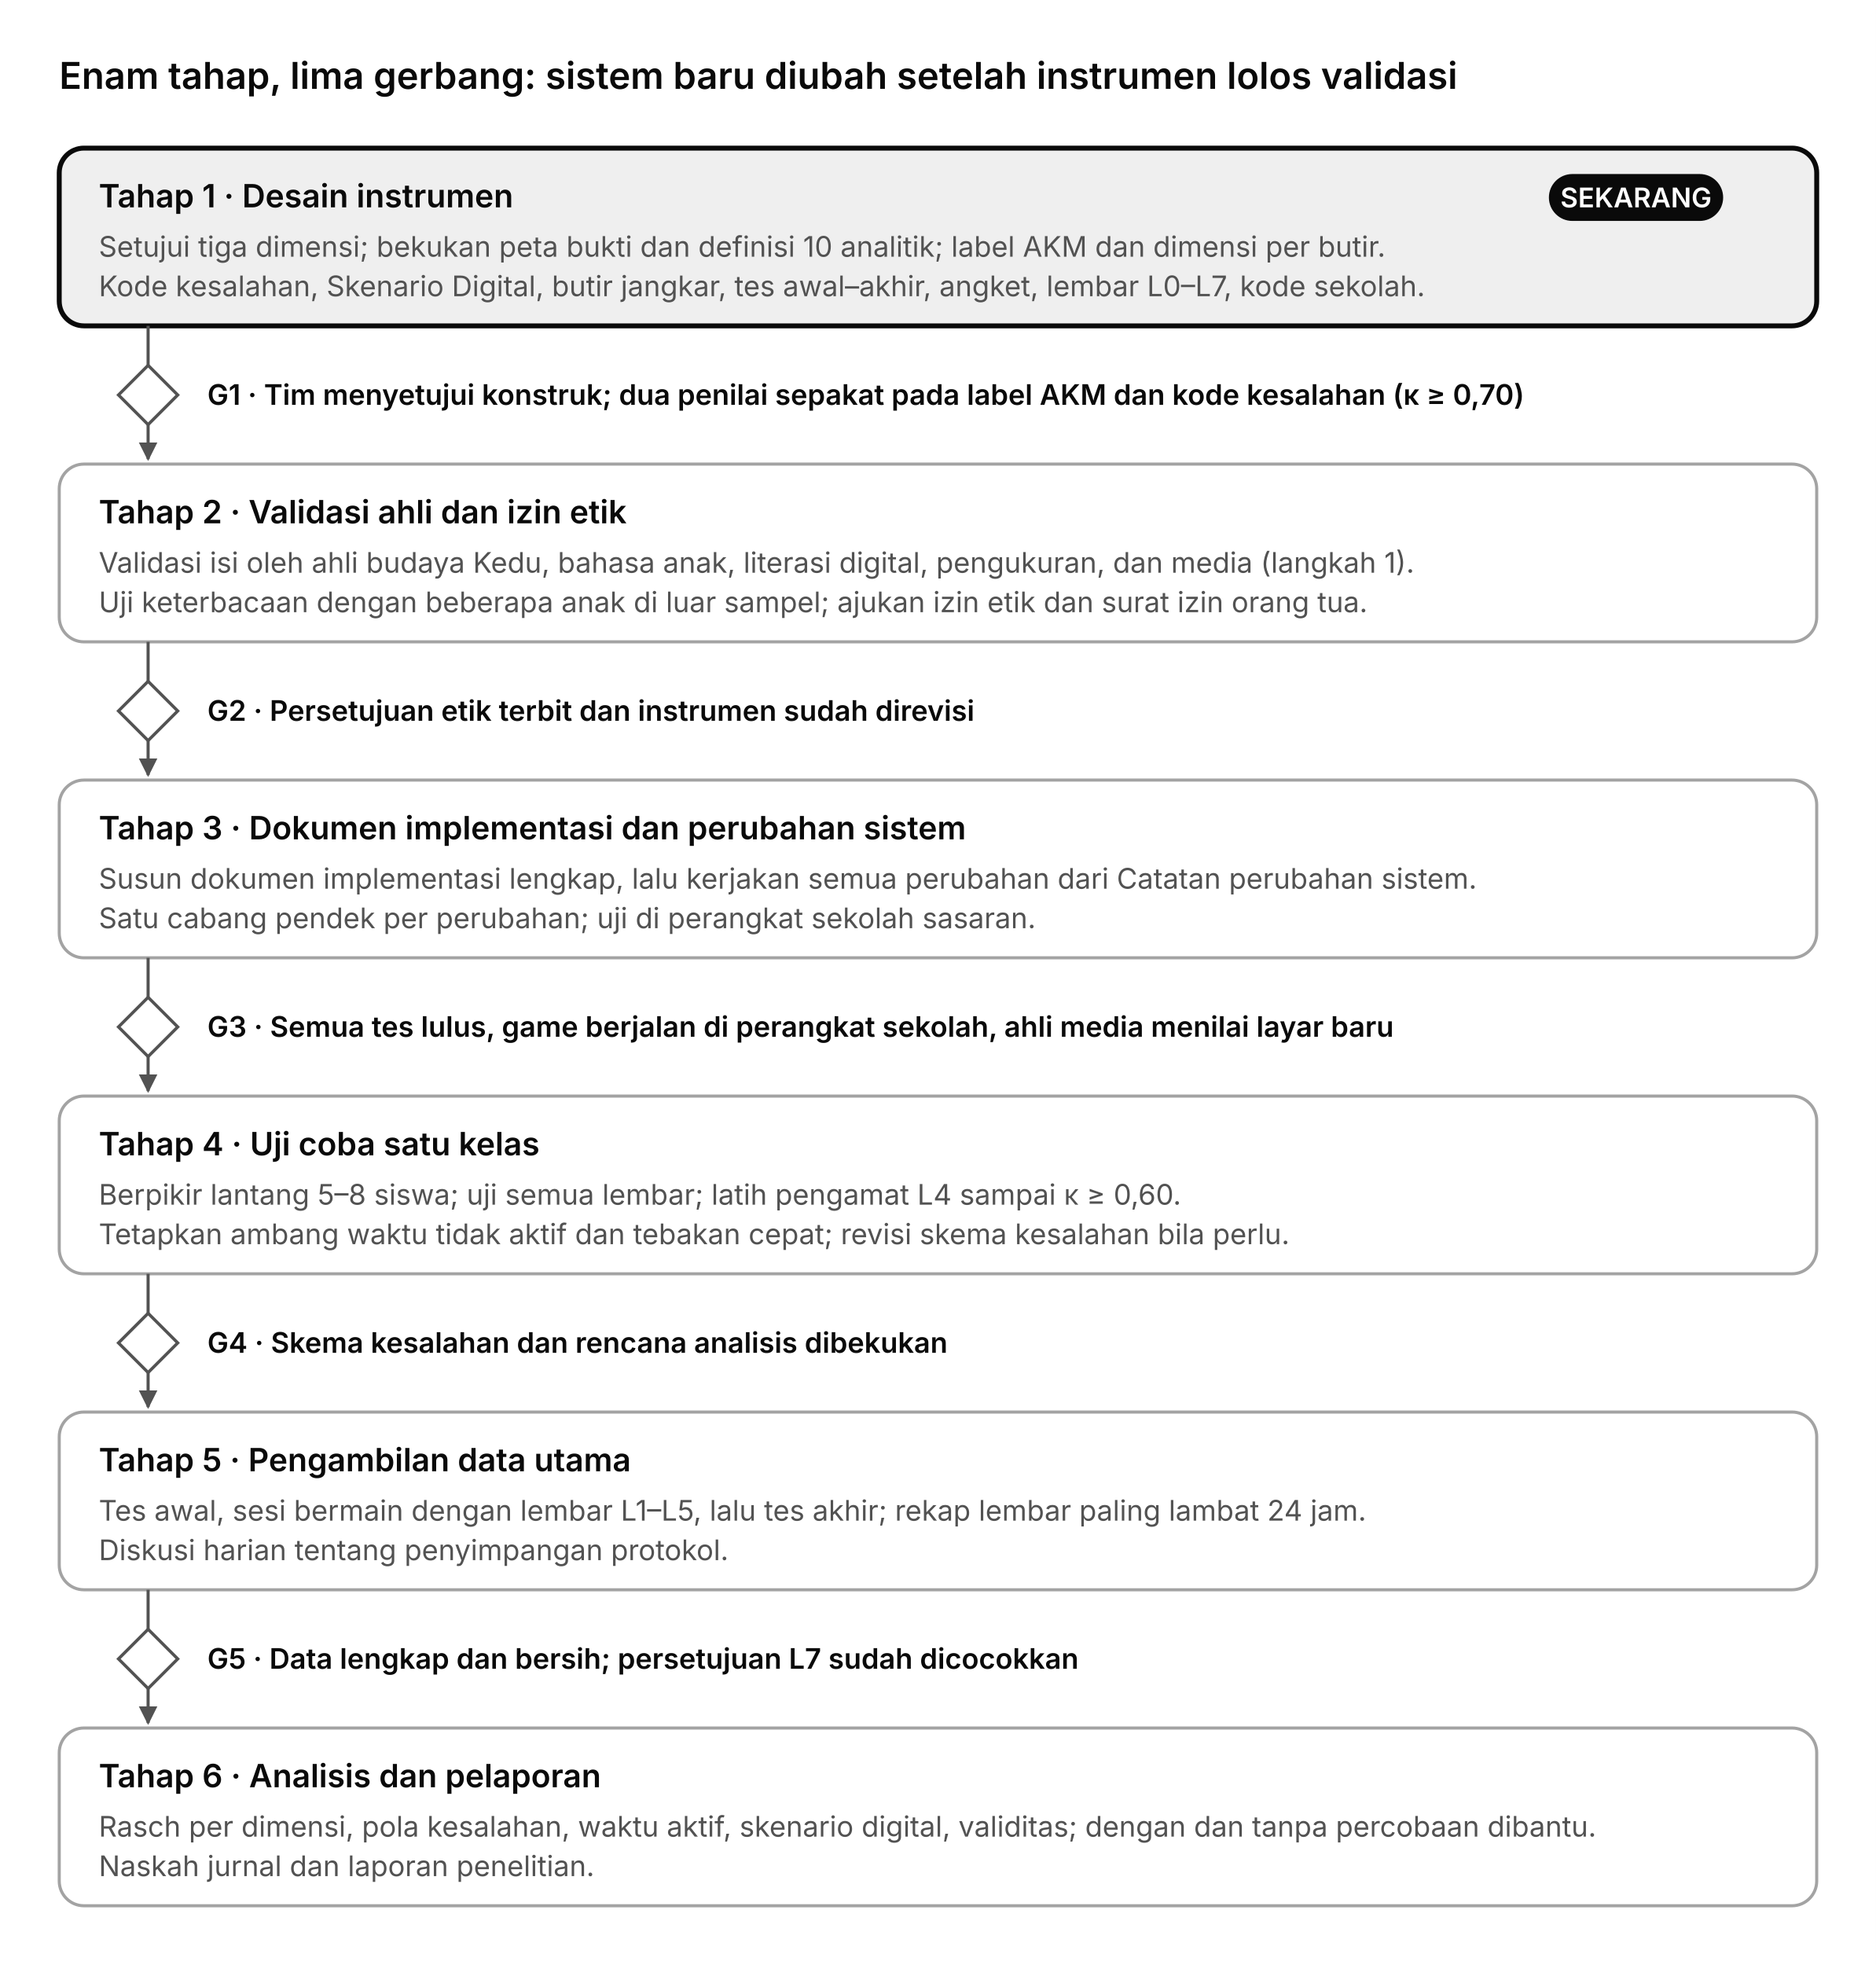
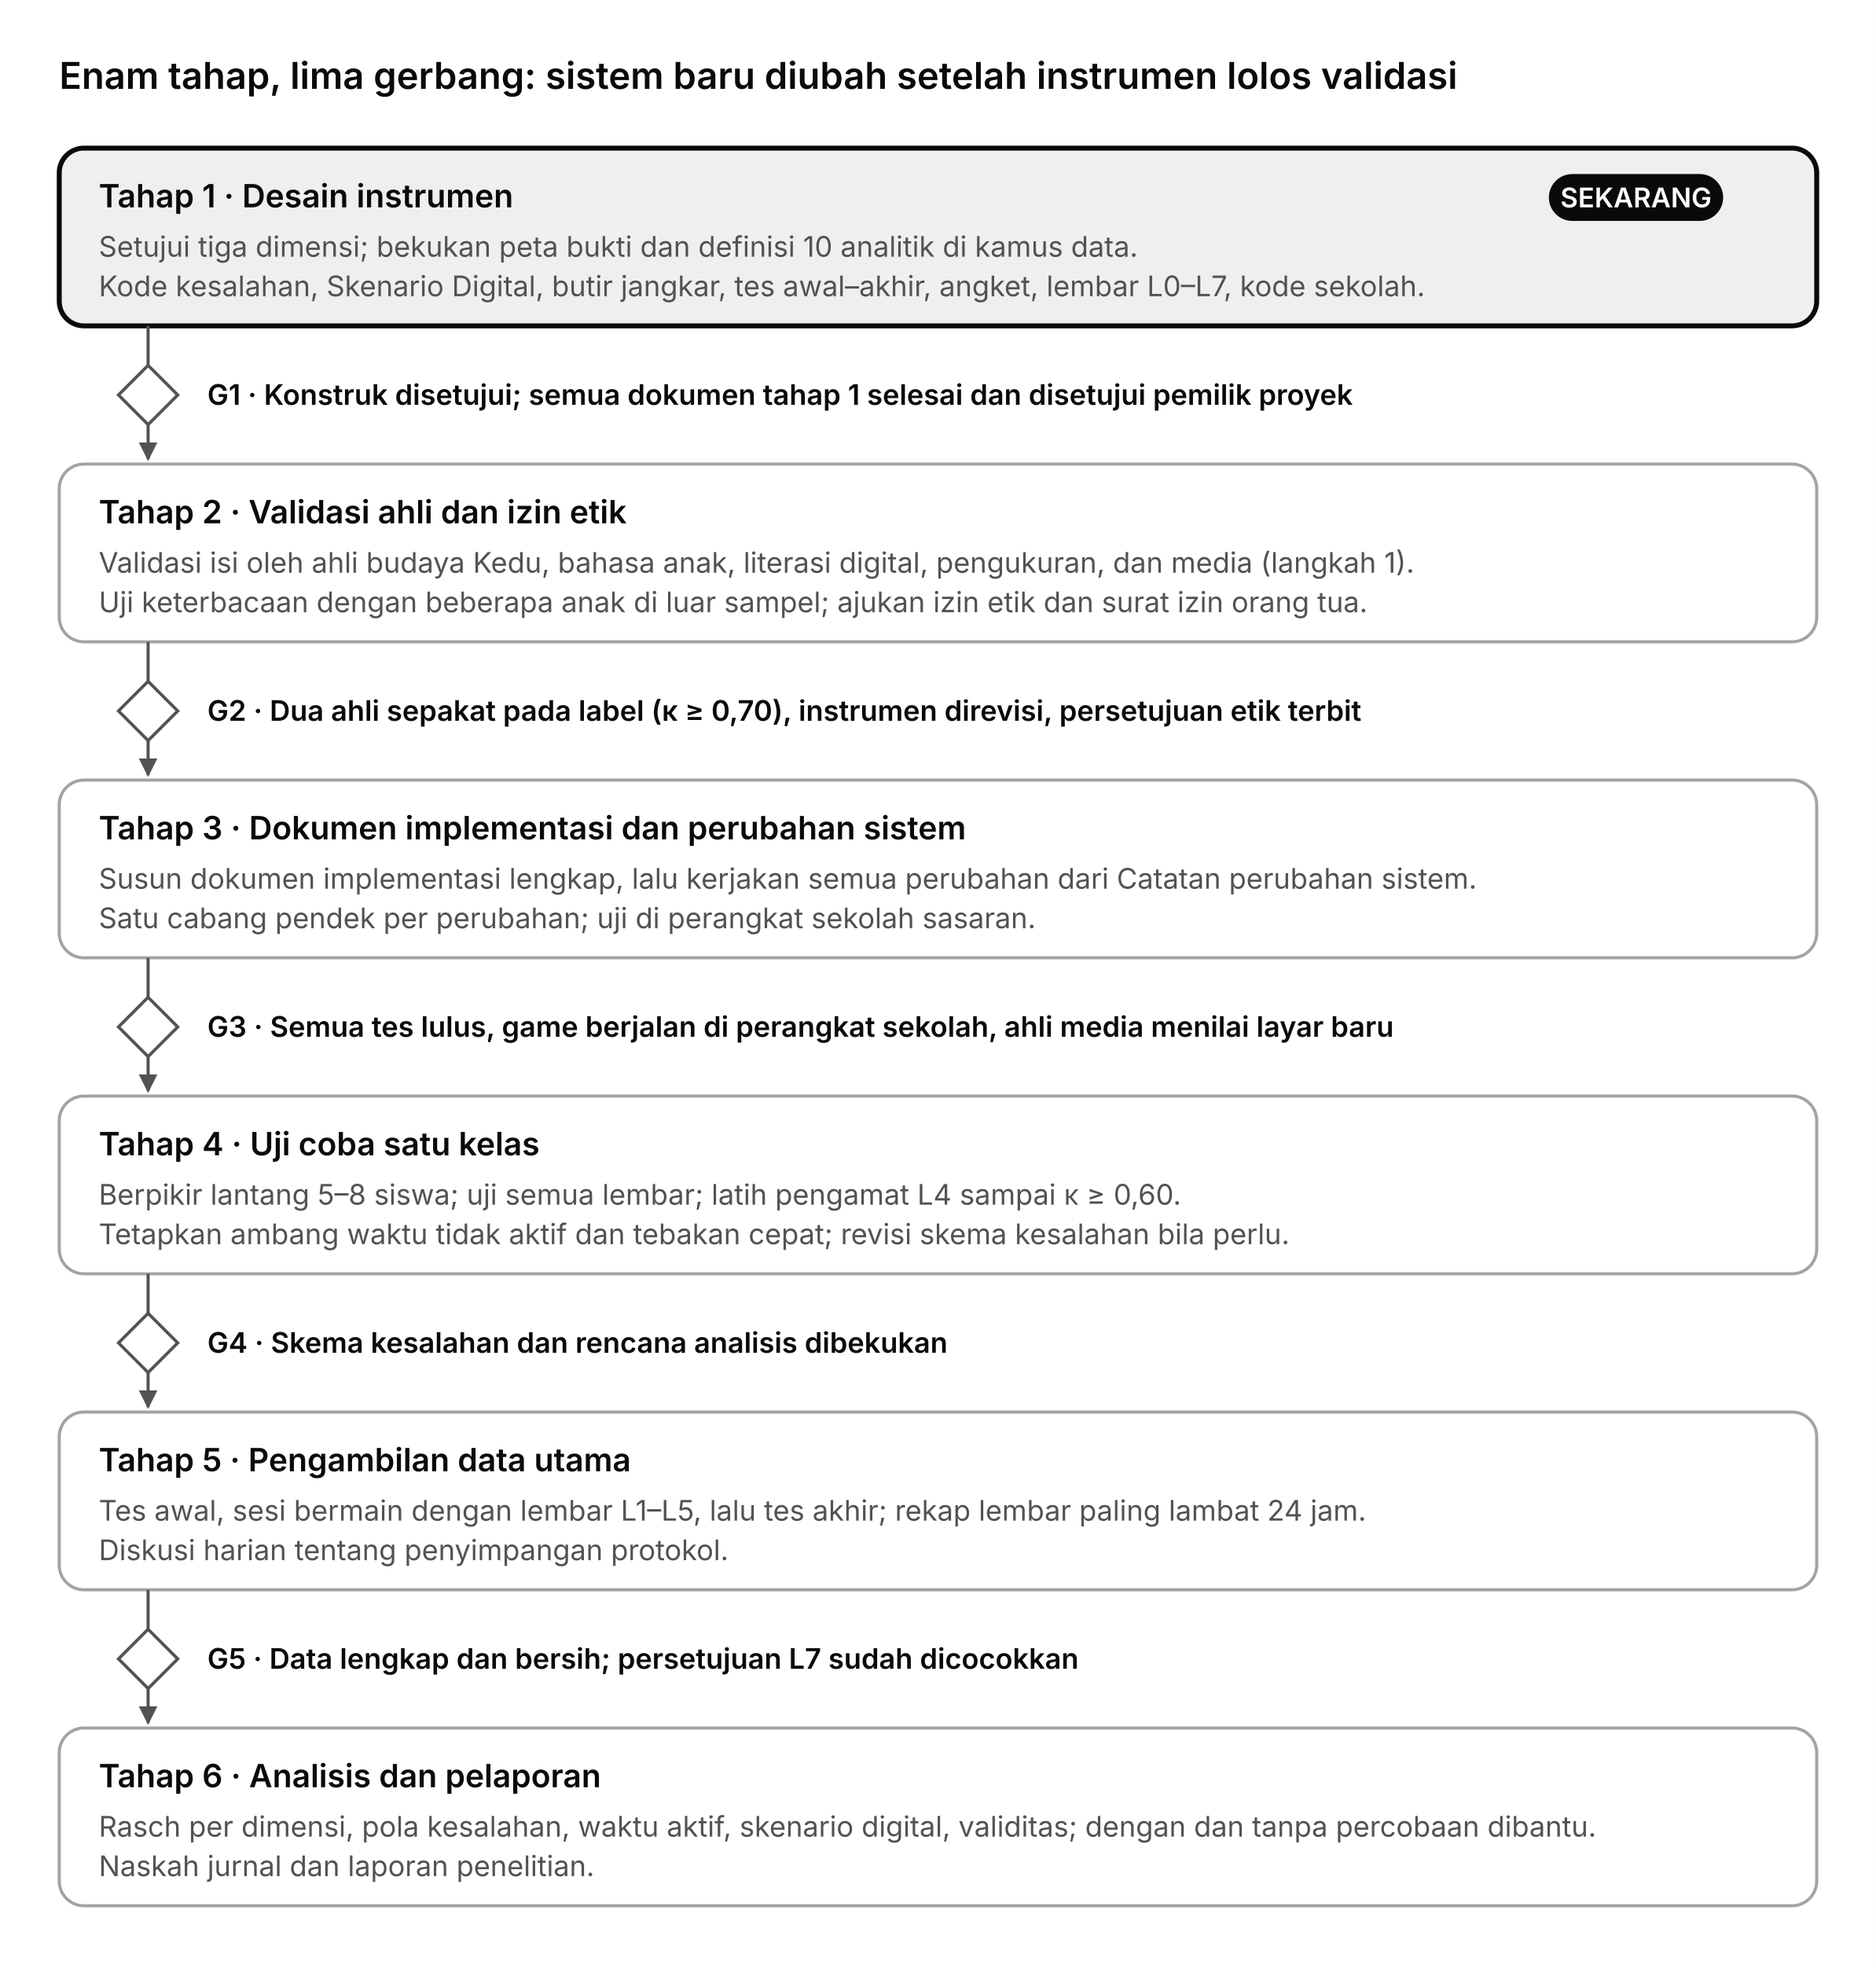
<svg xmlns="http://www.w3.org/2000/svg" viewBox="0 0 760 796" role="img" aria-label="Enam tahap, lima gerbang: sistem baru diubah setelah instrumen lolos validasi" font-family="Inter, 'Segoe UI', Roboto, Helvetica, Arial, sans-serif">
  <rect width="760" height="796" fill="#fff" />
  <defs>
    <marker id="road-arrow" viewBox="0 0 10 10" refX="9" refY="5" markerWidth="6" markerHeight="6" orient="auto-start-reverse">
      <path d="M0 0L10 5L0 10z" fill="#525252" />
    </marker>
  </defs>
  <text x="24" y="36" font-size="15" font-weight="600" fill="#0a0a0a" text-anchor="start">Enam tahap, lima gerbang: sistem baru diubah setelah instrumen lolos validasi</text>
  <rect x="24" y="60" width="712" height="72" rx="10" fill="#efefef" stroke="#0a0a0a" stroke-width="2" />
  <text x="40" y="84" font-size="13" font-weight="600" fill="#0a0a0a" text-anchor="start">Tahap 1 · Desain instrumen</text>
  <rect x="628" y="71" width="69.6" height="18" rx="9" fill="#0a0a0a" stroke="#0a0a0a" stroke-width="1" />
  <text x="662.8" y="84" font-size="11" font-weight="600" fill="#fff" text-anchor="middle">SEKARANG</text>
-   <text x="40" y="104" font-size="11.5" font-weight="400" fill="#525252" text-anchor="start">Setujui tiga dimensi; bekukan peta bukti dan definisi 10 analitik; label AKM dan dimensi per butir.</text>
+   <text x="40" y="104" font-size="11.5" font-weight="400" fill="#525252" text-anchor="start">Setujui tiga dimensi; bekukan peta bukti dan definisi 10 analitik di kamus data.</text>
  <text x="40" y="120" font-size="11.5" font-weight="400" fill="#525252" text-anchor="start">Kode kesalahan, Skenario Digital, butir jangkar, tes awal–akhir, angket, lembar L0–L7, kode sekolah.</text>
  <g fill="#fff" stroke="#525252" stroke-width="1.25">
    <path d="M60 132V148" fill="none" />
    <polygon points="60,148 72,160 60,172 48,160" />
    <path d="M60 172V186" fill="none" marker-end="url(#road-arrow)" />
  </g>
-   <text x="84" y="164" font-size="11.5" font-weight="600" fill="#0a0a0a" text-anchor="start">G1 · Tim menyetujui konstruk; dua penilai sepakat pada label AKM dan kode kesalahan (κ ≥ 0,70)</text>
+   <text x="84" y="164" font-size="11.5" font-weight="600" fill="#0a0a0a" text-anchor="start">G1 · Konstruk disetujui; semua dokumen tahap 1 selesai dan disetujui pemilik proyek</text>
  <rect x="24" y="188" width="712" height="72" rx="10" fill="#fff" stroke="#a3a3a3" stroke-width="1.25" />
  <text x="40" y="212" font-size="13" font-weight="600" fill="#0a0a0a" text-anchor="start">Tahap 2 · Validasi ahli dan izin etik</text>
  <text x="40" y="232" font-size="11.5" font-weight="400" fill="#525252" text-anchor="start">Validasi isi oleh ahli budaya Kedu, bahasa anak, literasi digital, pengukuran, dan media (langkah 1).</text>
  <text x="40" y="248" font-size="11.5" font-weight="400" fill="#525252" text-anchor="start">Uji keterbacaan dengan beberapa anak di luar sampel; ajukan izin etik dan surat izin orang tua.</text>
  <g fill="#fff" stroke="#525252" stroke-width="1.25">
    <path d="M60 260V276" fill="none" />
    <polygon points="60,276 72,288 60,300 48,288" />
    <path d="M60 300V314" fill="none" marker-end="url(#road-arrow)" />
  </g>
-   <text x="84" y="292" font-size="11.5" font-weight="600" fill="#0a0a0a" text-anchor="start">G2 · Persetujuan etik terbit dan instrumen sudah direvisi</text>
+   <text x="84" y="292" font-size="11.5" font-weight="600" fill="#0a0a0a" text-anchor="start">G2 · Dua ahli sepakat pada label (κ ≥ 0,70), instrumen direvisi, persetujuan etik terbit</text>
  <rect x="24" y="316" width="712" height="72" rx="10" fill="#fff" stroke="#a3a3a3" stroke-width="1.25" />
  <text x="40" y="340" font-size="13" font-weight="600" fill="#0a0a0a" text-anchor="start">Tahap 3 · Dokumen implementasi dan perubahan sistem</text>
  <text x="40" y="360" font-size="11.5" font-weight="400" fill="#525252" text-anchor="start">Susun dokumen implementasi lengkap, lalu kerjakan semua perubahan dari Catatan perubahan sistem.</text>
  <text x="40" y="376" font-size="11.5" font-weight="400" fill="#525252" text-anchor="start">Satu cabang pendek per perubahan; uji di perangkat sekolah sasaran.</text>
  <g fill="#fff" stroke="#525252" stroke-width="1.25">
    <path d="M60 388V404" fill="none" />
    <polygon points="60,404 72,416 60,428 48,416" />
    <path d="M60 428V442" fill="none" marker-end="url(#road-arrow)" />
  </g>
  <text x="84" y="420" font-size="11.5" font-weight="600" fill="#0a0a0a" text-anchor="start">G3 · Semua tes lulus, game berjalan di perangkat sekolah, ahli media menilai layar baru</text>
  <rect x="24" y="444" width="712" height="72" rx="10" fill="#fff" stroke="#a3a3a3" stroke-width="1.25" />
  <text x="40" y="468" font-size="13" font-weight="600" fill="#0a0a0a" text-anchor="start">Tahap 4 · Uji coba satu kelas</text>
  <text x="40" y="488" font-size="11.5" font-weight="400" fill="#525252" text-anchor="start">Berpikir lantang 5–8 siswa; uji semua lembar; latih pengamat L4 sampai κ ≥ 0,60.</text>
  <text x="40" y="504" font-size="11.5" font-weight="400" fill="#525252" text-anchor="start">Tetapkan ambang waktu tidak aktif dan tebakan cepat; revisi skema kesalahan bila perlu.</text>
  <g fill="#fff" stroke="#525252" stroke-width="1.25">
    <path d="M60 516V532" fill="none" />
    <polygon points="60,532 72,544 60,556 48,544" />
    <path d="M60 556V570" fill="none" marker-end="url(#road-arrow)" />
  </g>
  <text x="84" y="548" font-size="11.5" font-weight="600" fill="#0a0a0a" text-anchor="start">G4 · Skema kesalahan dan rencana analisis dibekukan</text>
  <rect x="24" y="572" width="712" height="72" rx="10" fill="#fff" stroke="#a3a3a3" stroke-width="1.25" />
  <text x="40" y="596" font-size="13" font-weight="600" fill="#0a0a0a" text-anchor="start">Tahap 5 · Pengambilan data utama</text>
  <text x="40" y="616" font-size="11.5" font-weight="400" fill="#525252" text-anchor="start">Tes awal, sesi bermain dengan lembar L1–L5, lalu tes akhir; rekap lembar paling lambat 24 jam.</text>
  <text x="40" y="632" font-size="11.5" font-weight="400" fill="#525252" text-anchor="start">Diskusi harian tentang penyimpangan protokol.</text>
  <g fill="#fff" stroke="#525252" stroke-width="1.25">
    <path d="M60 644V660" fill="none" />
    <polygon points="60,660 72,672 60,684 48,672" />
    <path d="M60 684V698" fill="none" marker-end="url(#road-arrow)" />
  </g>
  <text x="84" y="676" font-size="11.5" font-weight="600" fill="#0a0a0a" text-anchor="start">G5 · Data lengkap dan bersih; persetujuan L7 sudah dicocokkan</text>
  <rect x="24" y="700" width="712" height="72" rx="10" fill="#fff" stroke="#a3a3a3" stroke-width="1.25" />
  <text x="40" y="724" font-size="13" font-weight="600" fill="#0a0a0a" text-anchor="start">Tahap 6 · Analisis dan pelaporan</text>
  <text x="40" y="744" font-size="11.5" font-weight="400" fill="#525252" text-anchor="start">Rasch per dimensi, pola kesalahan, waktu aktif, skenario digital, validitas; dengan dan tanpa percobaan dibantu.</text>
  <text x="40" y="760" font-size="11.5" font-weight="400" fill="#525252" text-anchor="start">Naskah jurnal dan laporan penelitian.</text>
</svg>
